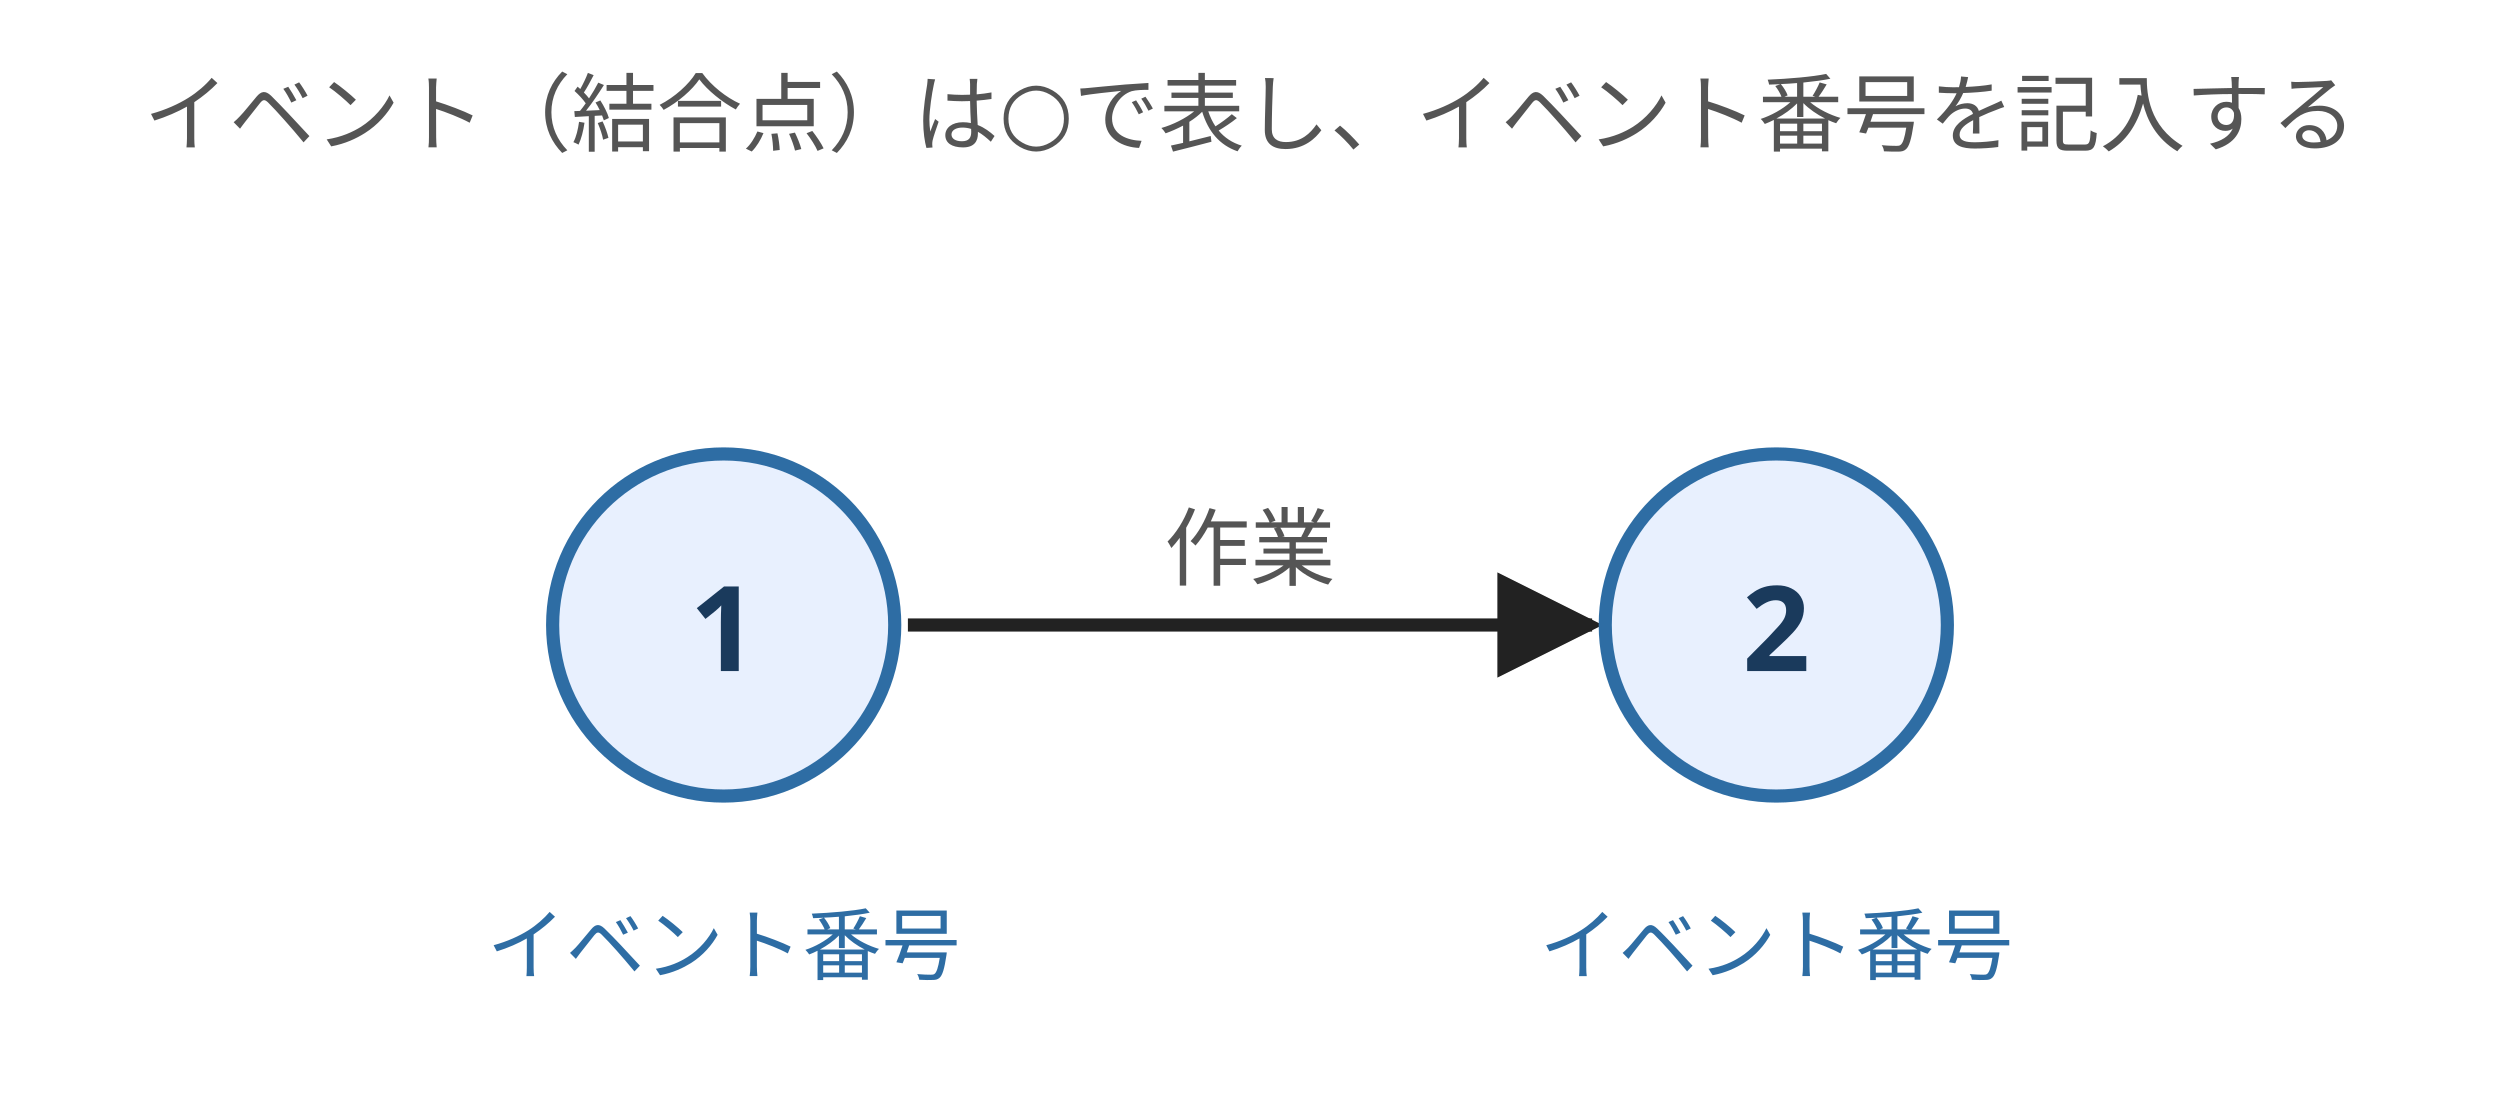
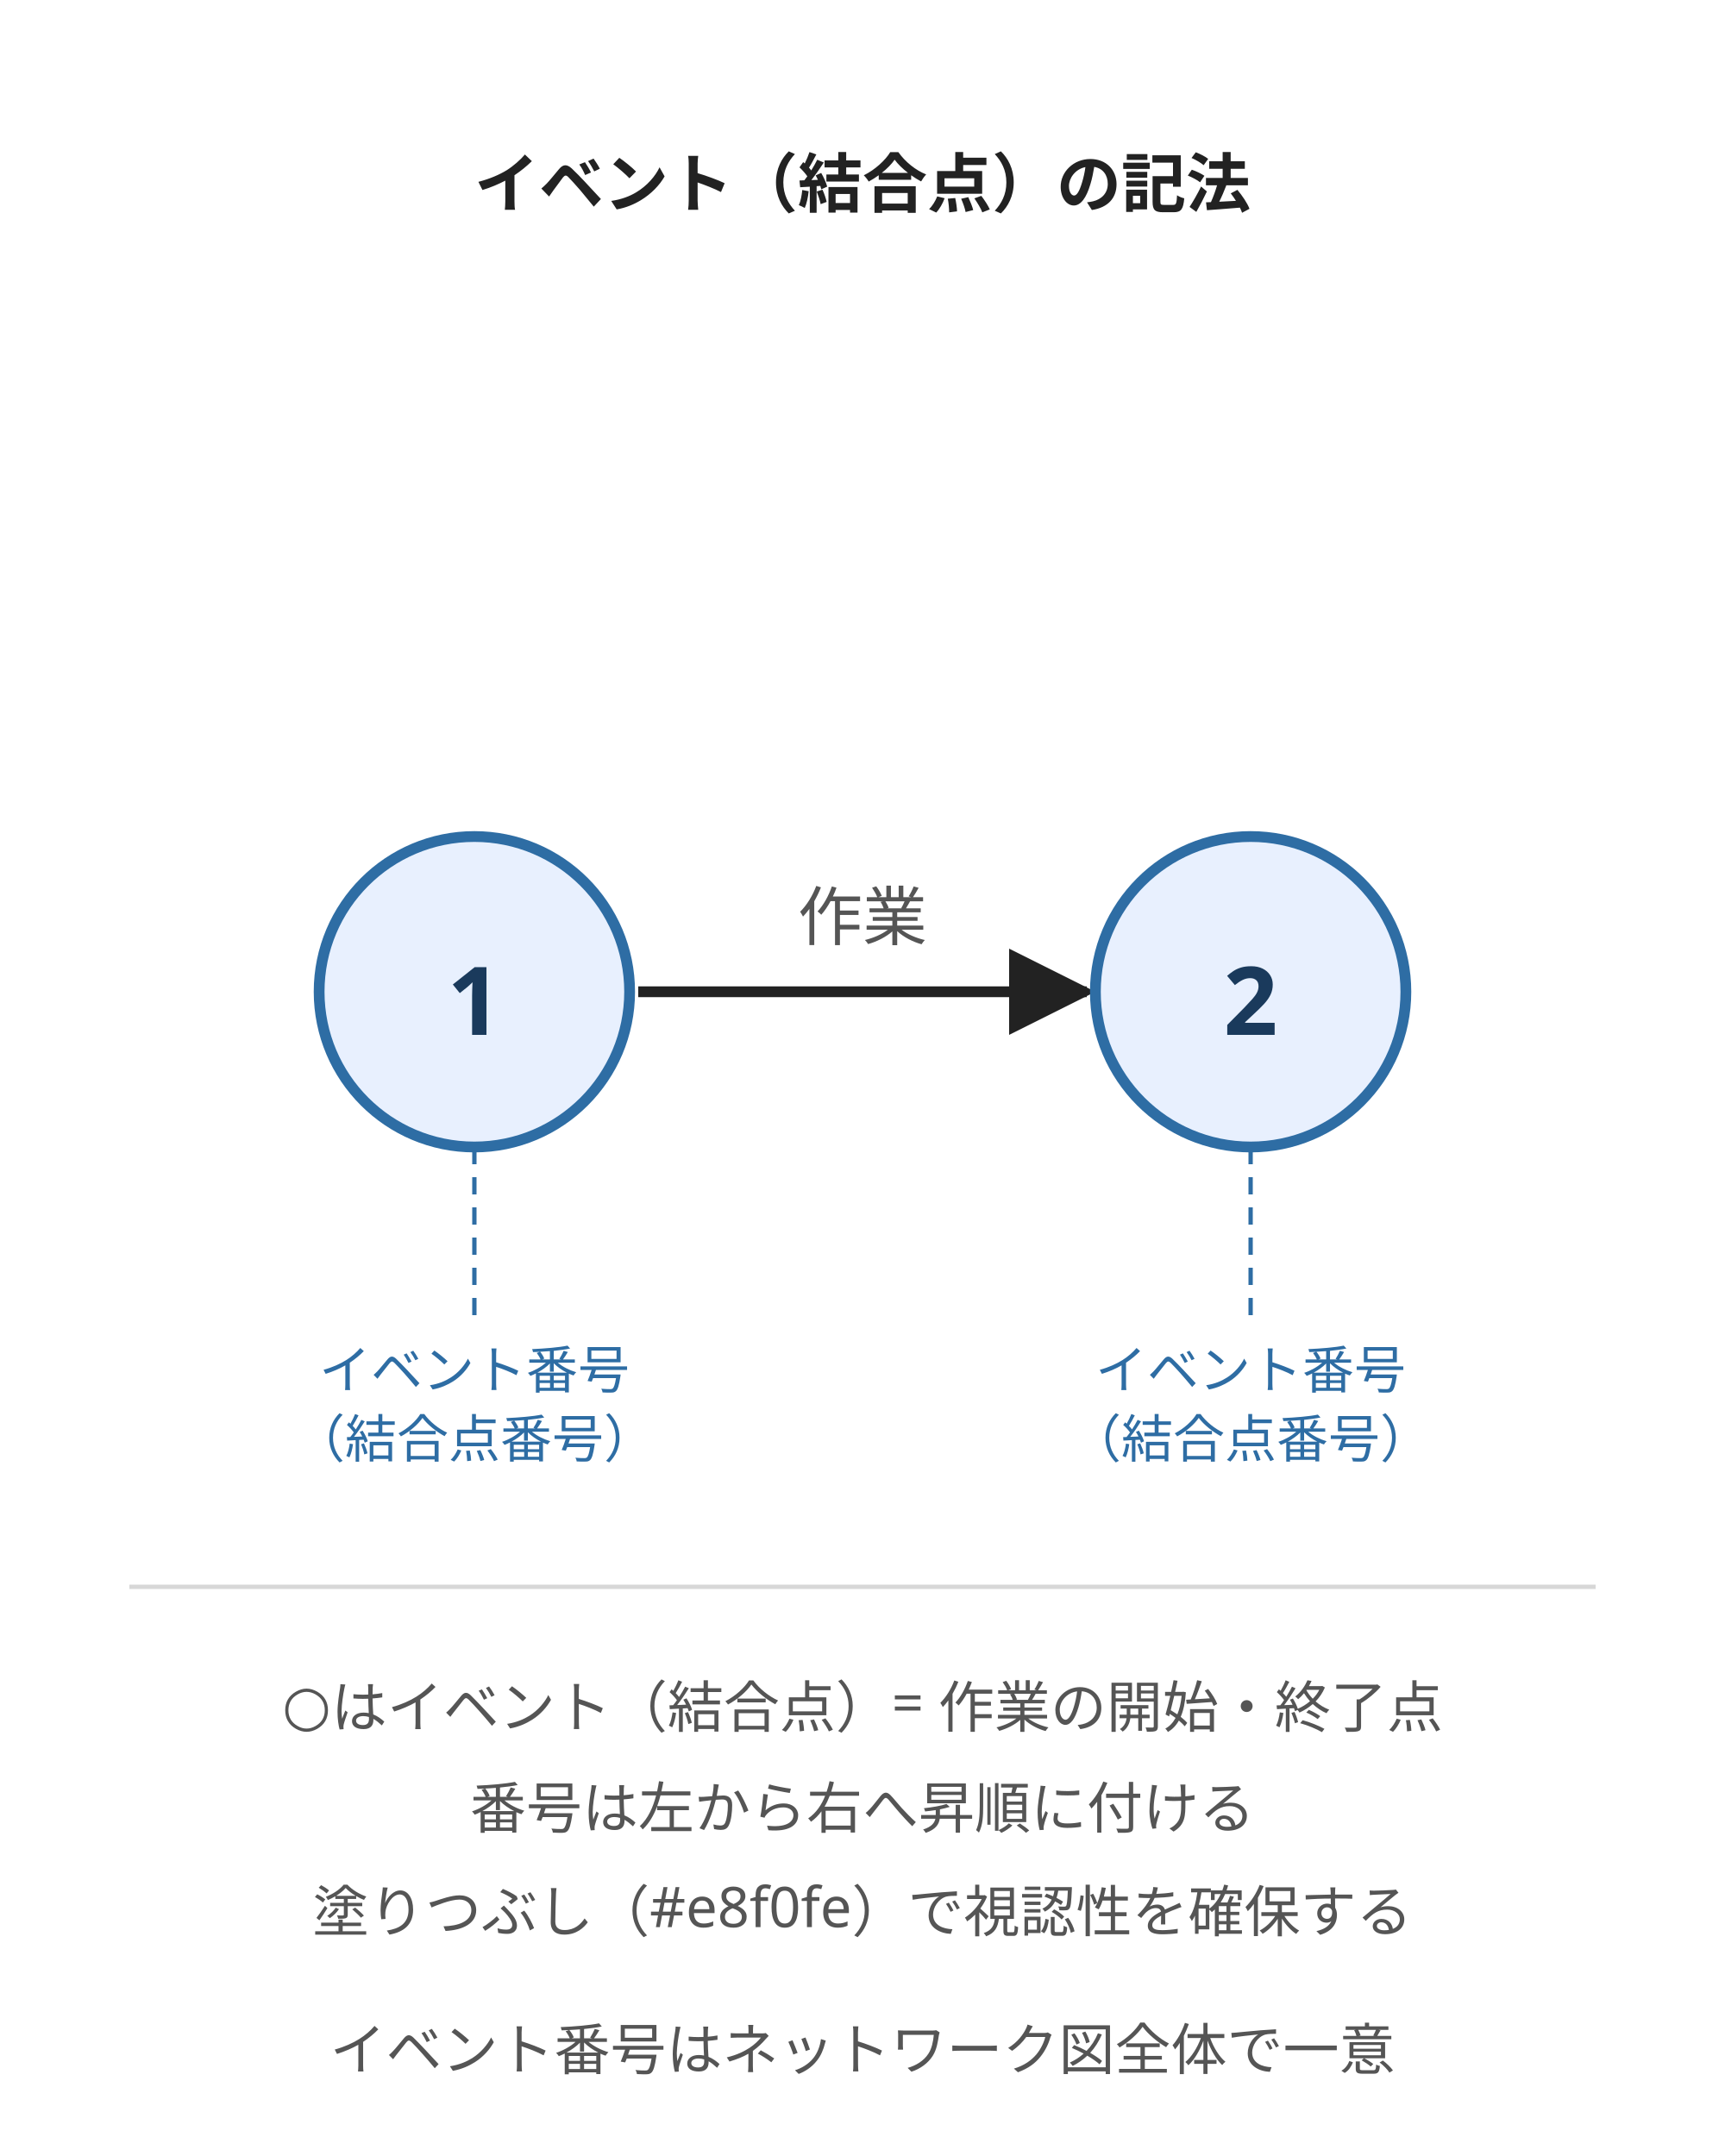
- <svg xmlns="http://www.w3.org/2000/svg" viewBox="0 0 380 170" style="max-width:380px;width:100%" role="img" aria-label="イベント（結合点）は○で示し、中にイベント番号を書き込む">
+ <svg xmlns="http://www.w3.org/2000/svg" viewBox="0 0 400 500" style="max-width:400px;width:100%" role="img" aria-label="イベント（結合点）は○で示し、中にイベント番号を書き込む">
  <defs>
    <marker id="arrow" viewBox="0 0 10 10" refX="9" refY="5" markerWidth="8" markerHeight="8" orient="auto">
      <path d="M0,0 L10,5 L0,10 z" fill="#222" />
    </marker>
  </defs>
  <style>
-     .label { font-family: "Hiragino Sans","Yu Gothic",sans-serif; font-size: 13px; fill: #555; }
-     .title { font-family: "Hiragino Sans","Yu Gothic",sans-serif; font-size: 13px; fill: #555; }
-     .node-num { font-family: "Hiragino Sans","Yu Gothic",sans-serif; font-size: 18px; fill: #1a3a5c; font-weight: 600; }
+     .label      { font-family: "Hiragino Sans","Yu Gothic",sans-serif; font-size: 15px; fill: #555; }
+     .title      { font-family: "Hiragino Sans","Yu Gothic",sans-serif; font-size: 15px; fill: #222; font-weight: 600; }
+     .note       { font-family: "Hiragino Sans","Yu Gothic",sans-serif; font-size: 13px; fill: #555; }
+     .node-num   { font-family: "Hiragino Sans","Yu Gothic",sans-serif; font-size: 22px; fill: #1a3a5c; font-weight: 600; }
    .annotation { font-family: "Hiragino Sans","Yu Gothic",sans-serif; font-size: 12px; fill: #2e6da4; }
  </style>
-   <text x="190" y="22" text-anchor="middle" class="title">イベント（結合点）は○で表し、イベント番号を記入する</text>
-   <circle cx="110" cy="95" r="26" fill="#e8f0fe" stroke="#2e6da4" stroke-width="2" />
-   <text x="110" y="102" text-anchor="middle" class="node-num">1</text>
-   <line x1="138" y1="95" x2="242" y2="95" stroke="#222" stroke-width="2" marker-end="url(#arrow)" />
-   <text x="190" y="88" text-anchor="middle" class="label">作業</text>
-   <circle cx="270" cy="95" r="26" fill="#e8f0fe" stroke="#2e6da4" stroke-width="2" />
-   <text x="270" y="102" text-anchor="middle" class="node-num">2</text>
-   <text x="110" y="148" text-anchor="middle" class="annotation">イベント番号</text>
-   <text x="270" y="148" text-anchor="middle" class="annotation">イベント番号</text>
+   <text x="200" y="48" text-anchor="middle" class="title">イベント（結合点）の記法</text>
+   <circle cx="110" cy="230" r="36" fill="#e8f0fe" stroke="#2e6da4" stroke-width="2.5" />
+   <text x="110" y="240" text-anchor="middle" class="node-num">1</text>
+   <line x1="148" y1="230" x2="252" y2="230" stroke="#222" stroke-width="2.5" marker-end="url(#arrow)" />
+   <text x="200" y="218" text-anchor="middle" class="label">作業</text>
+   <circle cx="290" cy="230" r="36" fill="#e8f0fe" stroke="#2e6da4" stroke-width="2.5" />
+   <text x="290" y="240" text-anchor="middle" class="node-num">2</text>
+   <line x1="110" y1="266" x2="110" y2="308" stroke="#2e6da4" stroke-width="1" stroke-dasharray="4,3" />
+   <text x="110" y="322" text-anchor="middle" class="annotation">イベント番号</text>
+   <text x="110" y="338" text-anchor="middle" class="annotation">（結合点番号）</text>
+   <line x1="290" y1="266" x2="290" y2="308" stroke="#2e6da4" stroke-width="1" stroke-dasharray="4,3" />
+   <text x="290" y="322" text-anchor="middle" class="annotation">イベント番号</text>
+   <text x="290" y="338" text-anchor="middle" class="annotation">（結合点番号）</text>
+   <line x1="30" y1="368" x2="370" y2="368" stroke="#d7d7d7" stroke-width="1" />
+   <text x="200" y="400" text-anchor="middle" class="note">○はイベント（結合点）= 作業の開始・終了点</text>
+   <text x="200" y="424" text-anchor="middle" class="note">番号は左から右へ昇順に付ける</text>
+   <text x="200" y="448" text-anchor="middle" class="note">塗りつぶし（#e8f0fe）で視認性を確保する</text>
+   <text x="200" y="480" text-anchor="middle" class="note" font-size="11">イベント番号はネットワーク図全体で一意</text>
</svg>
